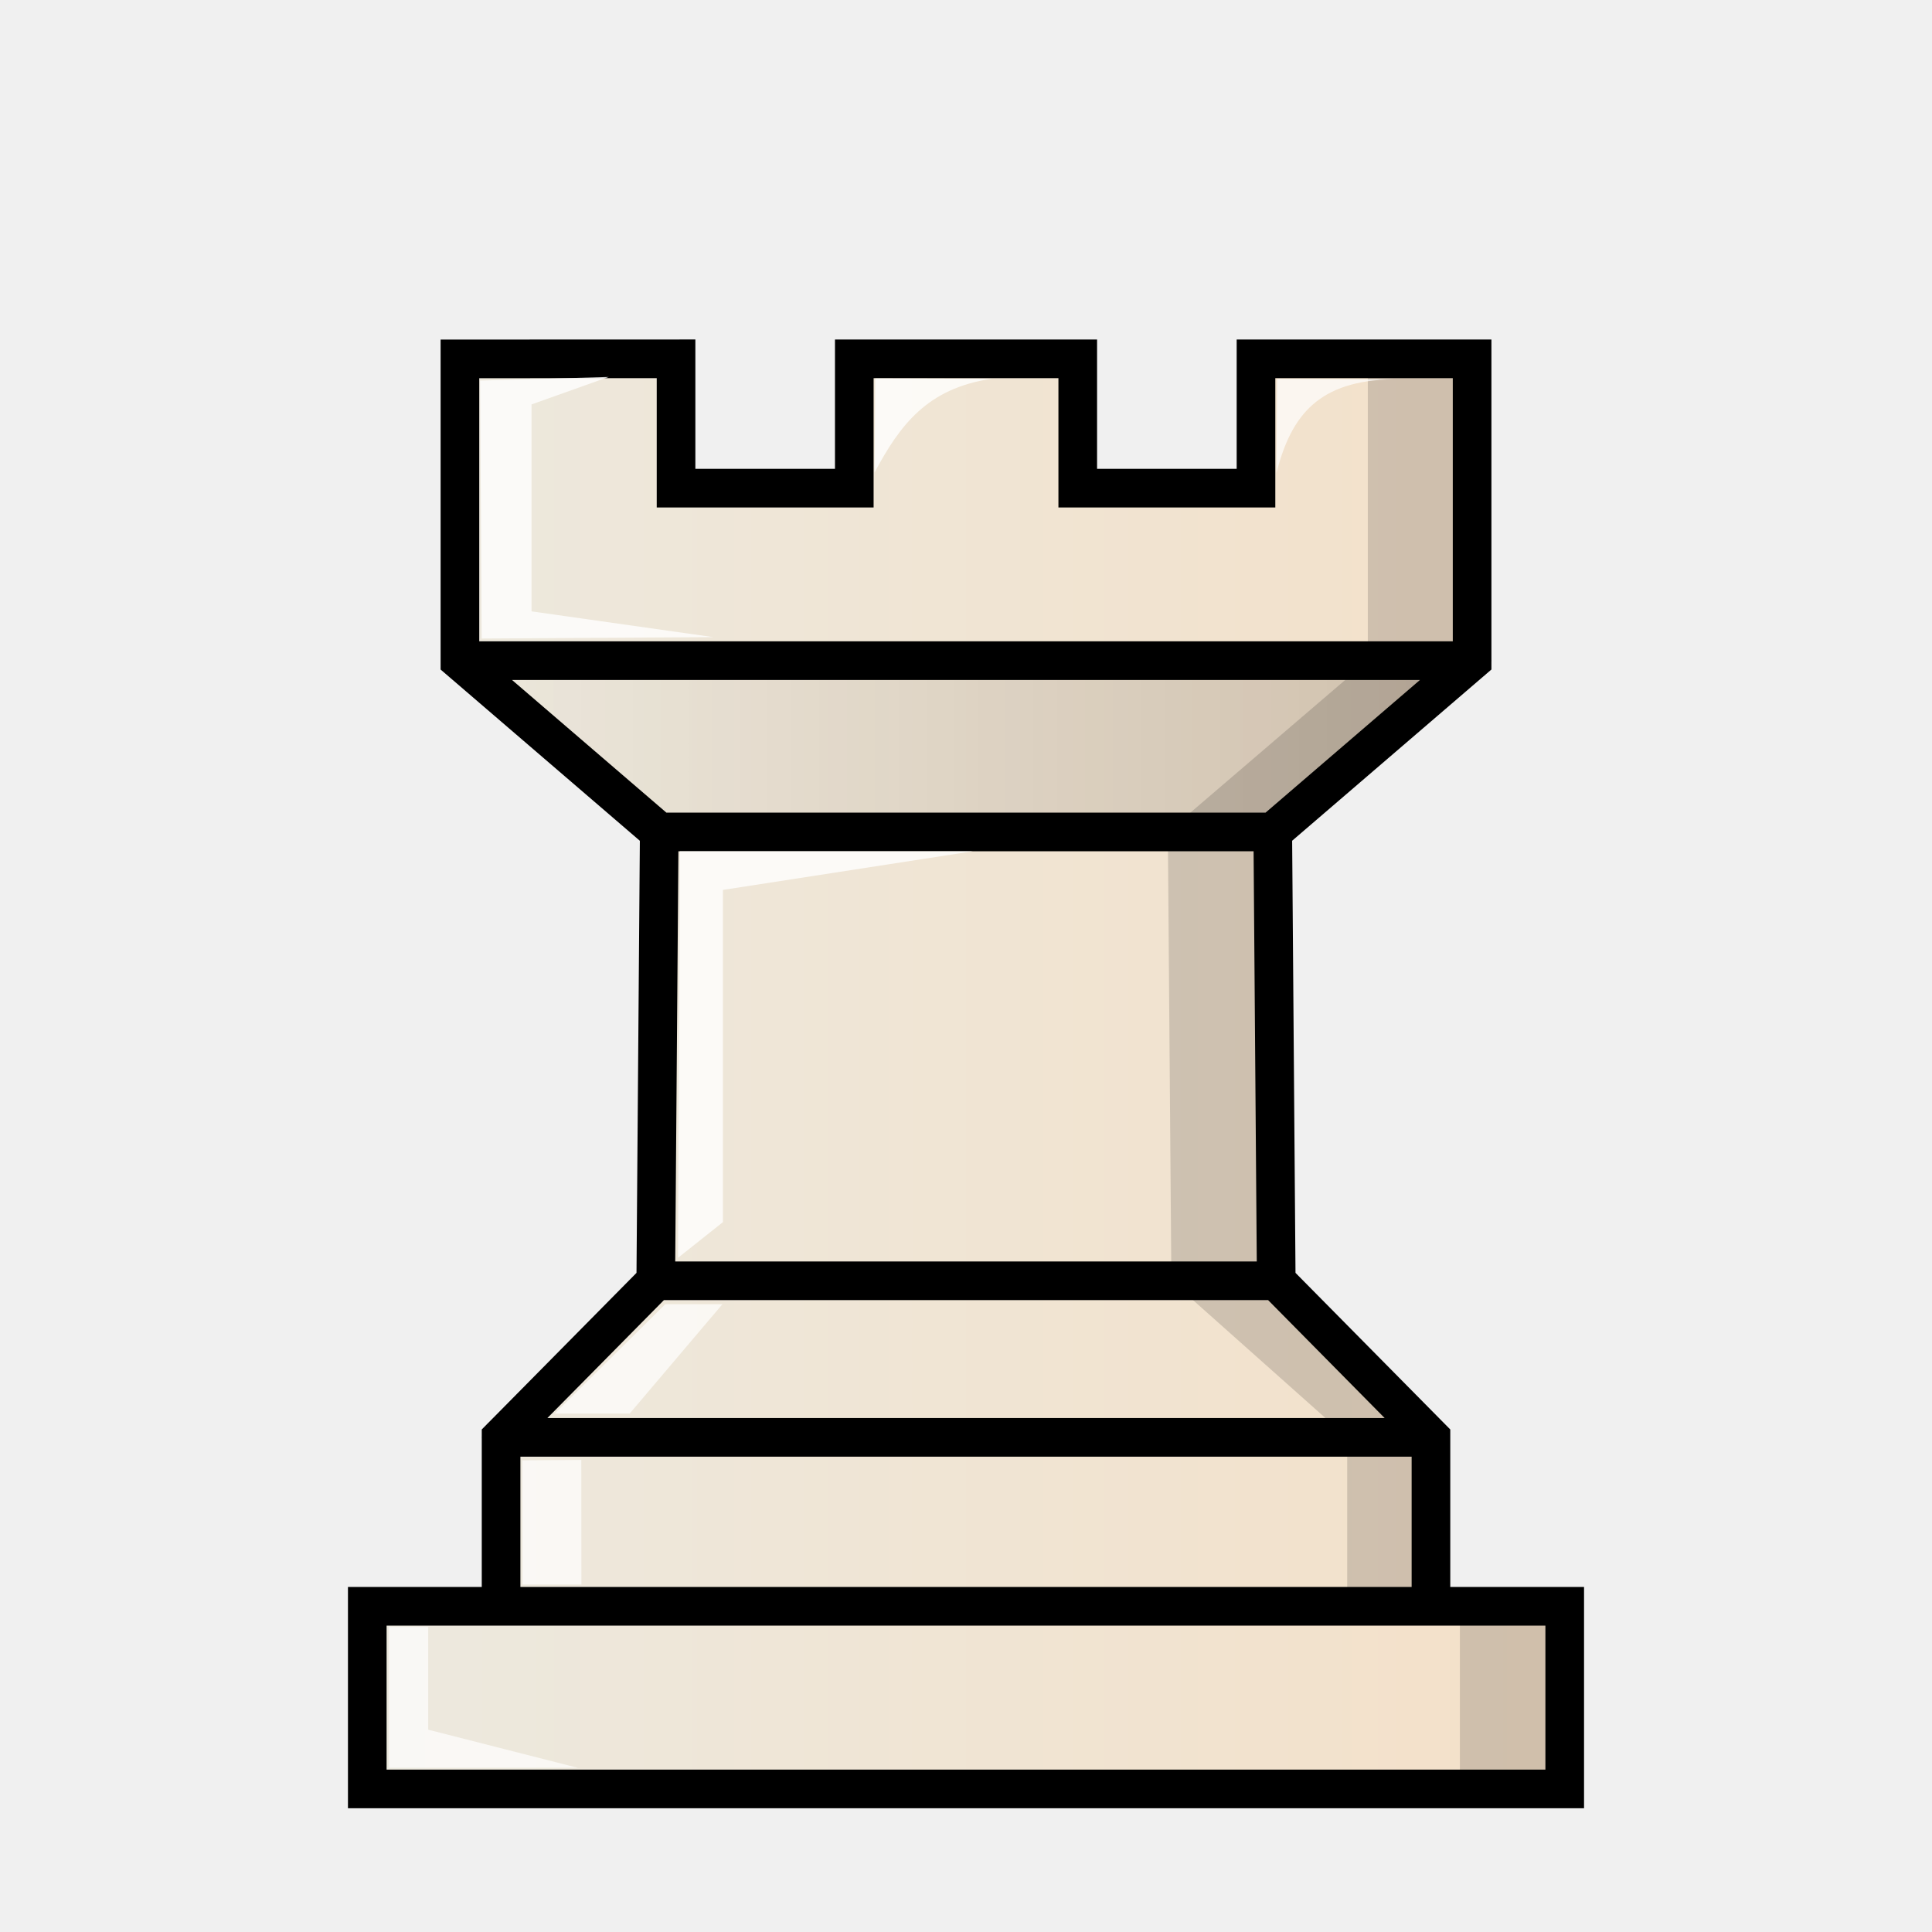
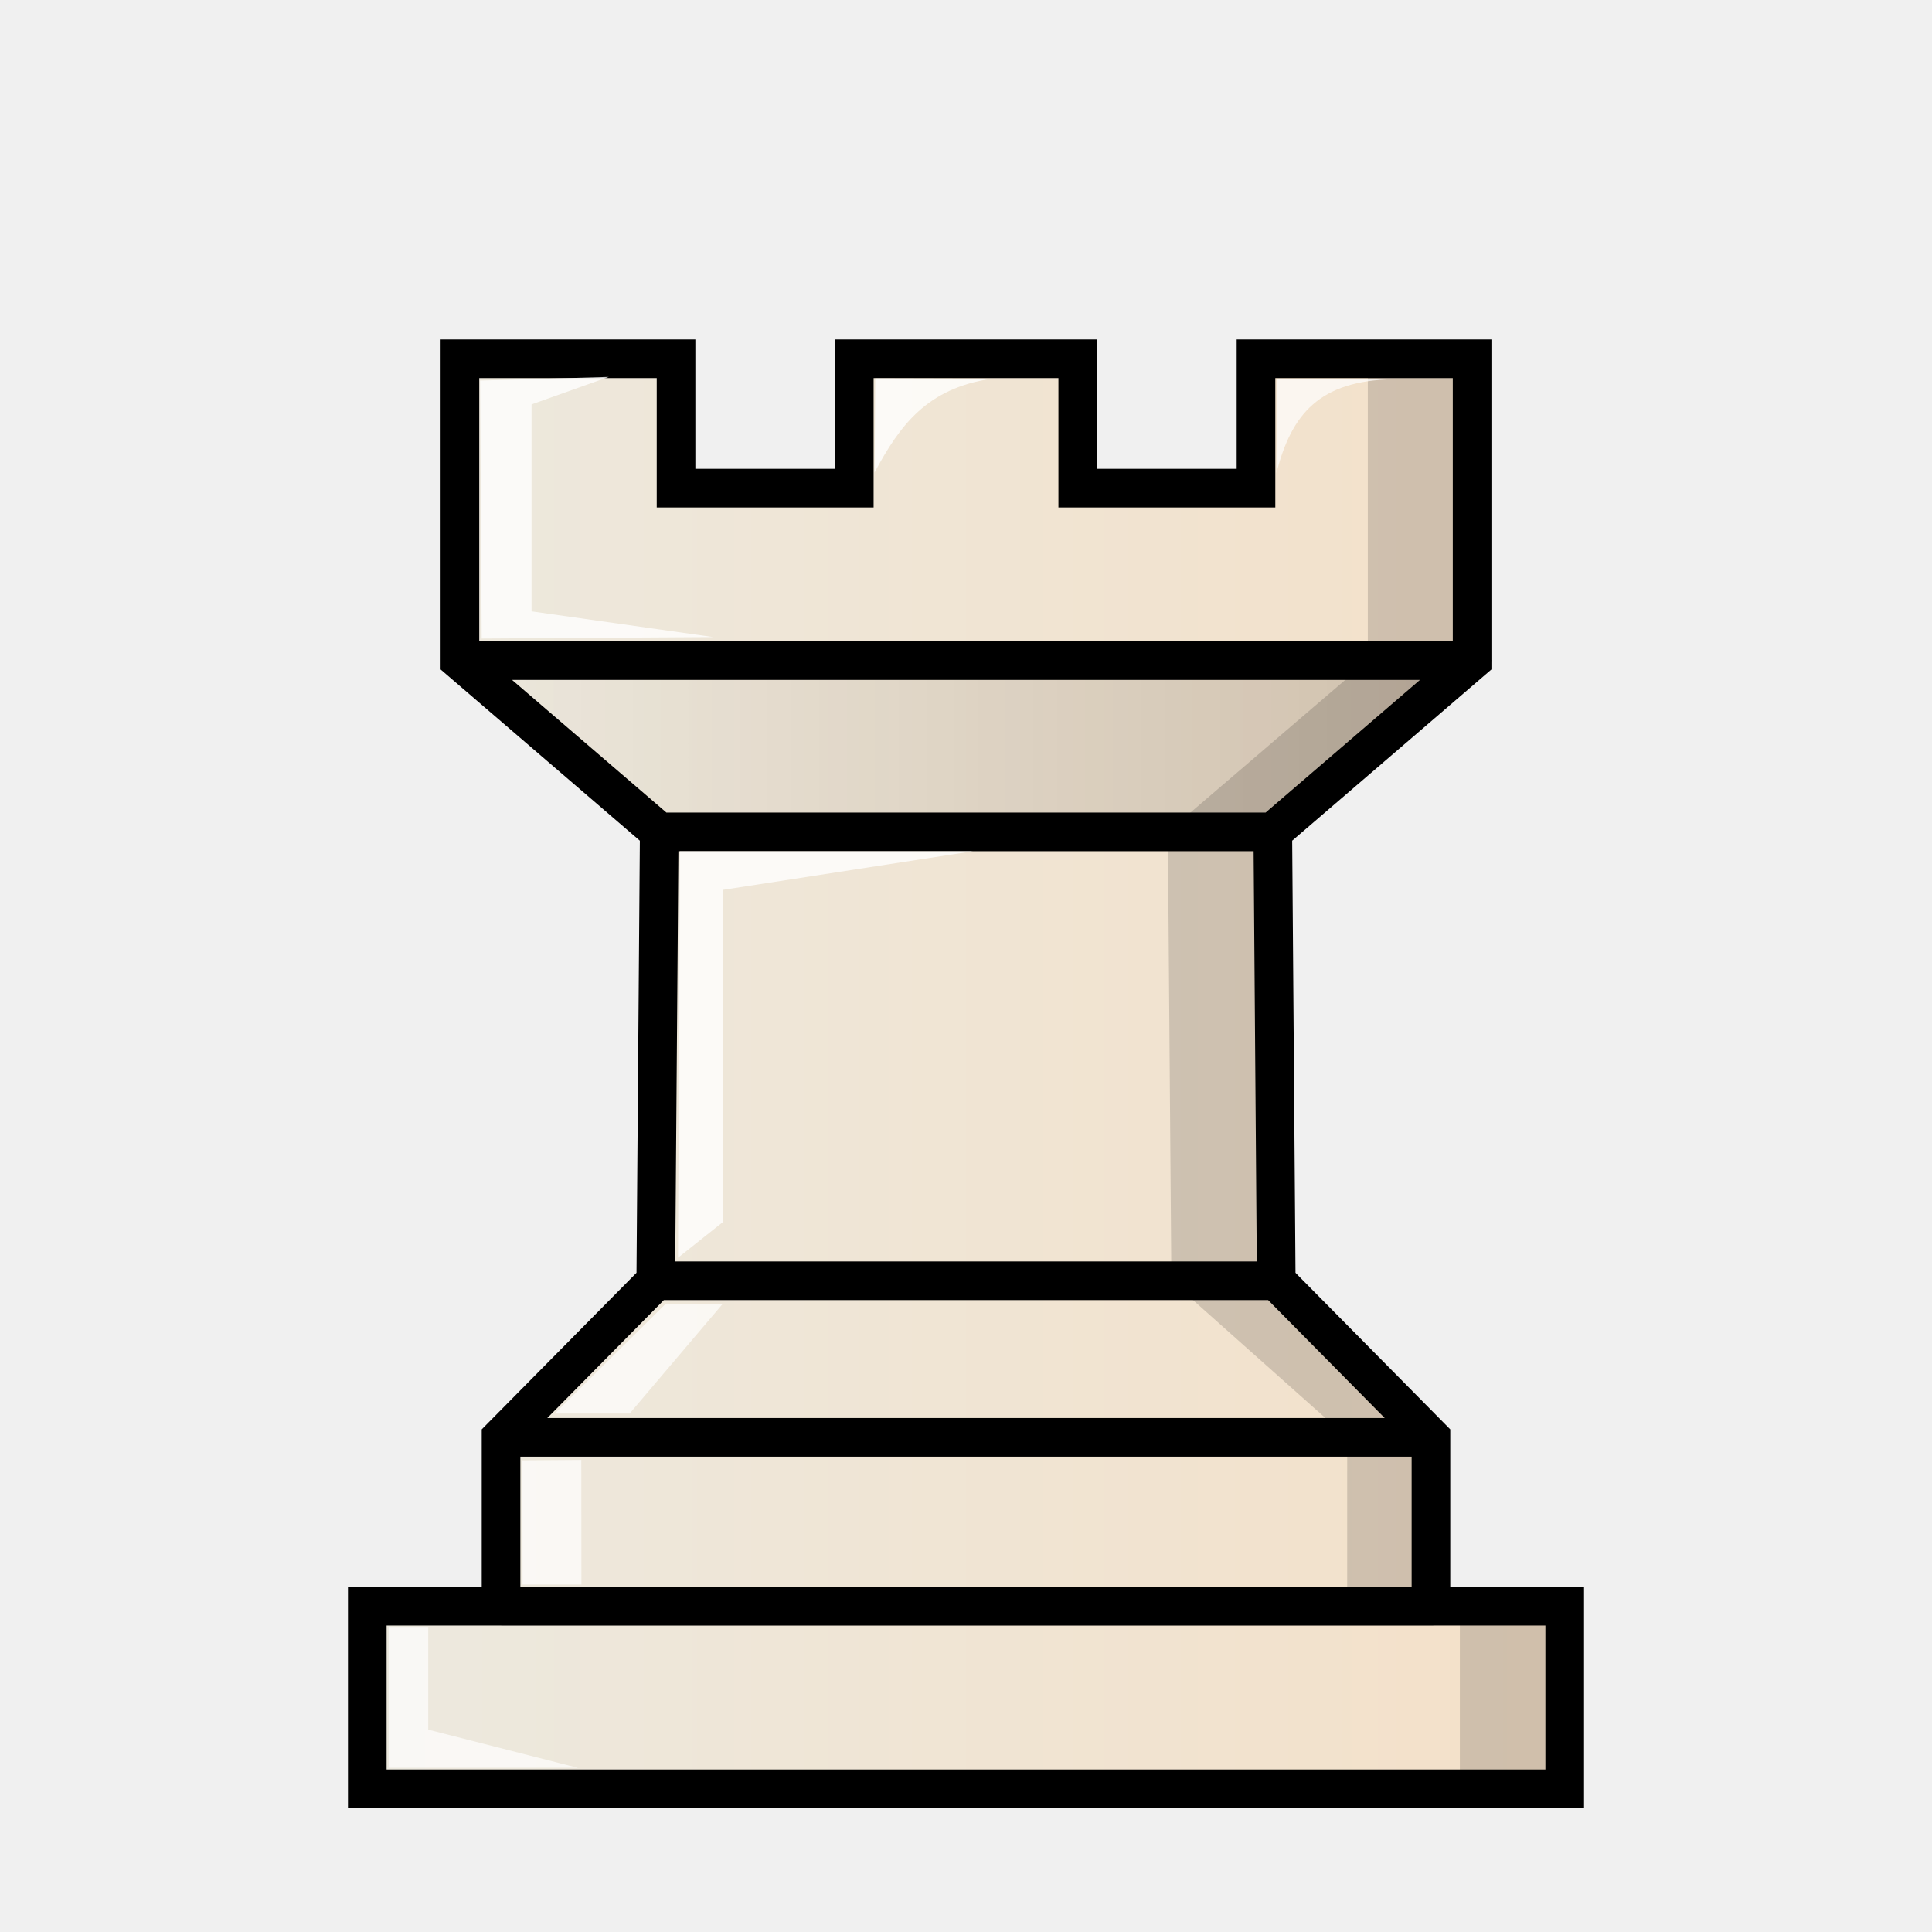
- <svg xmlns="http://www.w3.org/2000/svg" width="50mm" height="50mm" clip-rule="evenodd" fill-rule="evenodd" image-rendering="optimizeQuality" shape-rendering="geometricPrecision" text-rendering="geometricPrecision" viewBox="0 0 50 50">
+ <svg xmlns="http://www.w3.org/2000/svg" width="50mm" height="50mm" clip-rule="evenodd" fill-rule="evenodd" image-rendering="optimizeQuality" shape-rendering="geometricPrecision" text-rendering="geometricPrecision" version="1.1" viewBox="0 0 50 50">
  <defs>
-     <linearGradient id="a" x1="9.005" x2="40.995" y1="26.762" y2="26.762" gradientTransform="translate(0 1.029)" gradientUnits="userSpaceOnUse">
+     <linearGradient id="linearGradient2472-2" x1="9.241" x2="40.761" y1="27.266" y2="27.266" gradientTransform="matrix(1.0155 0 0 1.0103 -.38852 .48153)" gradientUnits="userSpaceOnUse">
      <stop stop-color="#ece9df" offset="0" />
      <stop stop-color="#f4e0c8" offset="1" />
    </linearGradient>
-     <linearGradient id="c" x1="-36.133" x2="-9.938" y1="-313.97" y2="-313.97" gradientTransform="matrix(-1 0 0 1 1.964 333.28)" gradientUnits="userSpaceOnUse">
-       <stop offset="0" />
-       <stop offset="1" stop-opacity="0" />
+     <linearGradient id="linearGradient2360" x1="9.005" x2="40.995" y1="26.762" y2="26.762" gradientTransform="translate(-.00047 1.0289)" gradientUnits="userSpaceOnUse">
+       <stop stop-color="#ece9df" offset="0" />
+       <stop stop-color="#f4e0c8" offset="1" />
+     </linearGradient>
+     <linearGradient id="linearGradient2362" x1="-36.133" x2="-9.938" y1="-313.97" y2="-313.97" gradientTransform="matrix(-1 0 0 1 1.964 333.28)" gradientUnits="userSpaceOnUse">
+       <stop style="stop-color:#000000" offset="0" />
+       <stop style="stop-color:#000000;stop-opacity:0" offset="1" />
    </linearGradient>
  </defs>
-   <path d="M12.973 41.57h24.121m-24.127-4.371h24.066m-20.061-4.052H33.03M17.062 21.53h15.879m-21.038-4.432h26.196m-26.196-7.81v7.81l5.158 4.433-.09 11.618-4.003 4.051v4.371H9.505v4.726h30.99V41.57h-3.462V37.2l-4.004-4.052-.09-11.618 5.159-4.433v-7.81h-5.593v3.347h-4.613V9.286h-5.783v3.348h-4.613V9.286z" fill="url(#a)" stroke="#000" stroke-linecap="round" />
-   <path transform="matrix(1.031 0 0 1.0112 -12.232 280.67)" d="M46.199-268.38v7.725l-5.02 4.386.089 11.489 4.413 4.006v4.323h2.829v4.673h2.632v-4.673h-3.358v-4.322L43.9-244.78l-.088-11.492 5.002-4.383v-7.725z" filter="url(#b)" opacity=".15" style="mix-blend-mode:normal" />
-   <path d="M12.466 16.525l-.041-6.675 3.328-.095-1.997.711v5.356l4.704.667zM17.596 22.031h7.58l-6.467 1v8.598l-1.161.922z" style="mix-blend-mode:normal" fill="#fff" opacity=".8" />
-   <path d="M14.358 36.582l2.86-2.83h1.479l-2.4 2.83zM13.518 37.794l.005 3.214h1.524l-.003-3.225zM10.067 42.104h1.015v2.66l3.872.987h-4.887z" opacity=".7" style="mix-blend-mode:normal" fill="#fff" />
-   <path d="M22.651 9.794l-.017 2.433c.658-1.23 1.363-2.176 3.026-2.424z" style="mix-blend-mode:normal" fill="#fff" opacity=".8" />
-   <path d="M33.051 9.807l-.017 2.433c.388-1.52 1.111-2.39 3.026-2.425z" style="mix-blend-mode:normal" fill="#fff" opacity=".7" />
-   <path d="M38.098 17.097H11.903l5.16 4.433H32.94z" fill="url(#c)" opacity=".15" />
+   <path d="m12.973 41.57h24.121m-24.127-4.371h24.066m-20.061-4.052h16.058m-15.968-11.618h15.879m-21.038-4.433h26.196m-26.196-7.811v7.811l5.158 4.433-0.09 11.618-4.004 4.051v4.371h-3.462v4.726h30.99v-4.726h-3.462v-4.371l-4.004-4.051-0.089-11.618 5.158-4.433v-7.811h-5.593v3.348h-4.613v-3.348h-5.783v3.348h-4.613v-3.348z" clip-rule="evenodd" fill="url(#linearGradient2472-2)" fill-rule="evenodd" image-rendering="optimizeQuality" shape-rendering="geometricPrecision" stroke="#000000" stroke-linecap="round" style="fill:url(#linearGradient2360)" />
+   <path transform="matrix(1.031 0 0 1.0112 -12.232 280.67)" d="m46.199-268.38v7.725l-5.02 4.386 0.089 11.489 4.413 4.007 5.16e-4 5.4e-4 -4.32e-4 4.322h2.828v4.673h2.632v-4.673h-3.358l4.32e-4 -4.322-5.17e-4 -5.4e-4 -3.883-4.007-0.089-11.492 5.003-4.383v-7.725z" clip-rule="evenodd" fill-rule="evenodd" image-rendering="optimizeQuality" opacity=".25" shape-rendering="geometricPrecision" style="mix-blend-mode:normal;opacity:.15" />
+   <path d="m12.466 16.525-0.041-6.675 3.328-0.095-1.997 0.711v5.356l4.705 0.666z" style="clip-rule:evenodd;fill-rule:evenodd;fill:#ffffff;image-rendering:optimizeQuality;mix-blend-mode:normal;opacity:.8;shape-rendering:geometricPrecision" />
+   <path d="m17.596 22.031h7.58l-6.468 0.999v8.598l-1.161 0.922z" opacity=".9" style="clip-rule:evenodd;fill-rule:evenodd;fill:#ffffff;image-rendering:optimizeQuality;mix-blend-mode:normal;opacity:.8;shape-rendering:geometricPrecision" />
+   <path d="m14.358 36.582 2.86-2.83h1.479l-2.401 2.83z" opacity=".7" style="clip-rule:evenodd;fill-rule:evenodd;fill:#ffffff;image-rendering:optimizeQuality;mix-blend-mode:normal;shape-rendering:geometricPrecision" />
+   <path d="m13.518 37.794 0.005 3.214h1.524l-0.003-3.225z" opacity=".7" style="clip-rule:evenodd;fill-rule:evenodd;fill:#ffffff;image-rendering:optimizeQuality;mix-blend-mode:normal;shape-rendering:geometricPrecision" />
+   <path d="m10.067 42.104h1.015v2.659l3.872 0.988h-4.887z" opacity=".7" style="clip-rule:evenodd;fill-rule:evenodd;fill:#ffffff;image-rendering:optimizeQuality;mix-blend-mode:normal;shape-rendering:geometricPrecision" />
+   <path d="m22.651 9.794-0.017 2.433c0.658-1.23 1.363-2.177 3.026-2.425z" style="clip-rule:evenodd;fill-rule:evenodd;fill:#ffffff;image-rendering:optimizeQuality;mix-blend-mode:normal;opacity:.8;shape-rendering:geometricPrecision" />
+   <path d="m33.051 9.807-0.017 2.433c0.388-1.52 1.111-2.389 3.026-2.425z" style="clip-rule:evenodd;fill-rule:evenodd;fill:#ffffff;image-rendering:optimizeQuality;mix-blend-mode:normal;opacity:.7;shape-rendering:geometricPrecision" />
+   <path d="m38.098 17.097h-26.195l5.16 4.433h15.876z" style="clip-rule:evenodd;fill-rule:evenodd;fill:url(#linearGradient2362);image-rendering:optimizeQuality;opacity:.15;shape-rendering:geometricPrecision" />
</svg>
